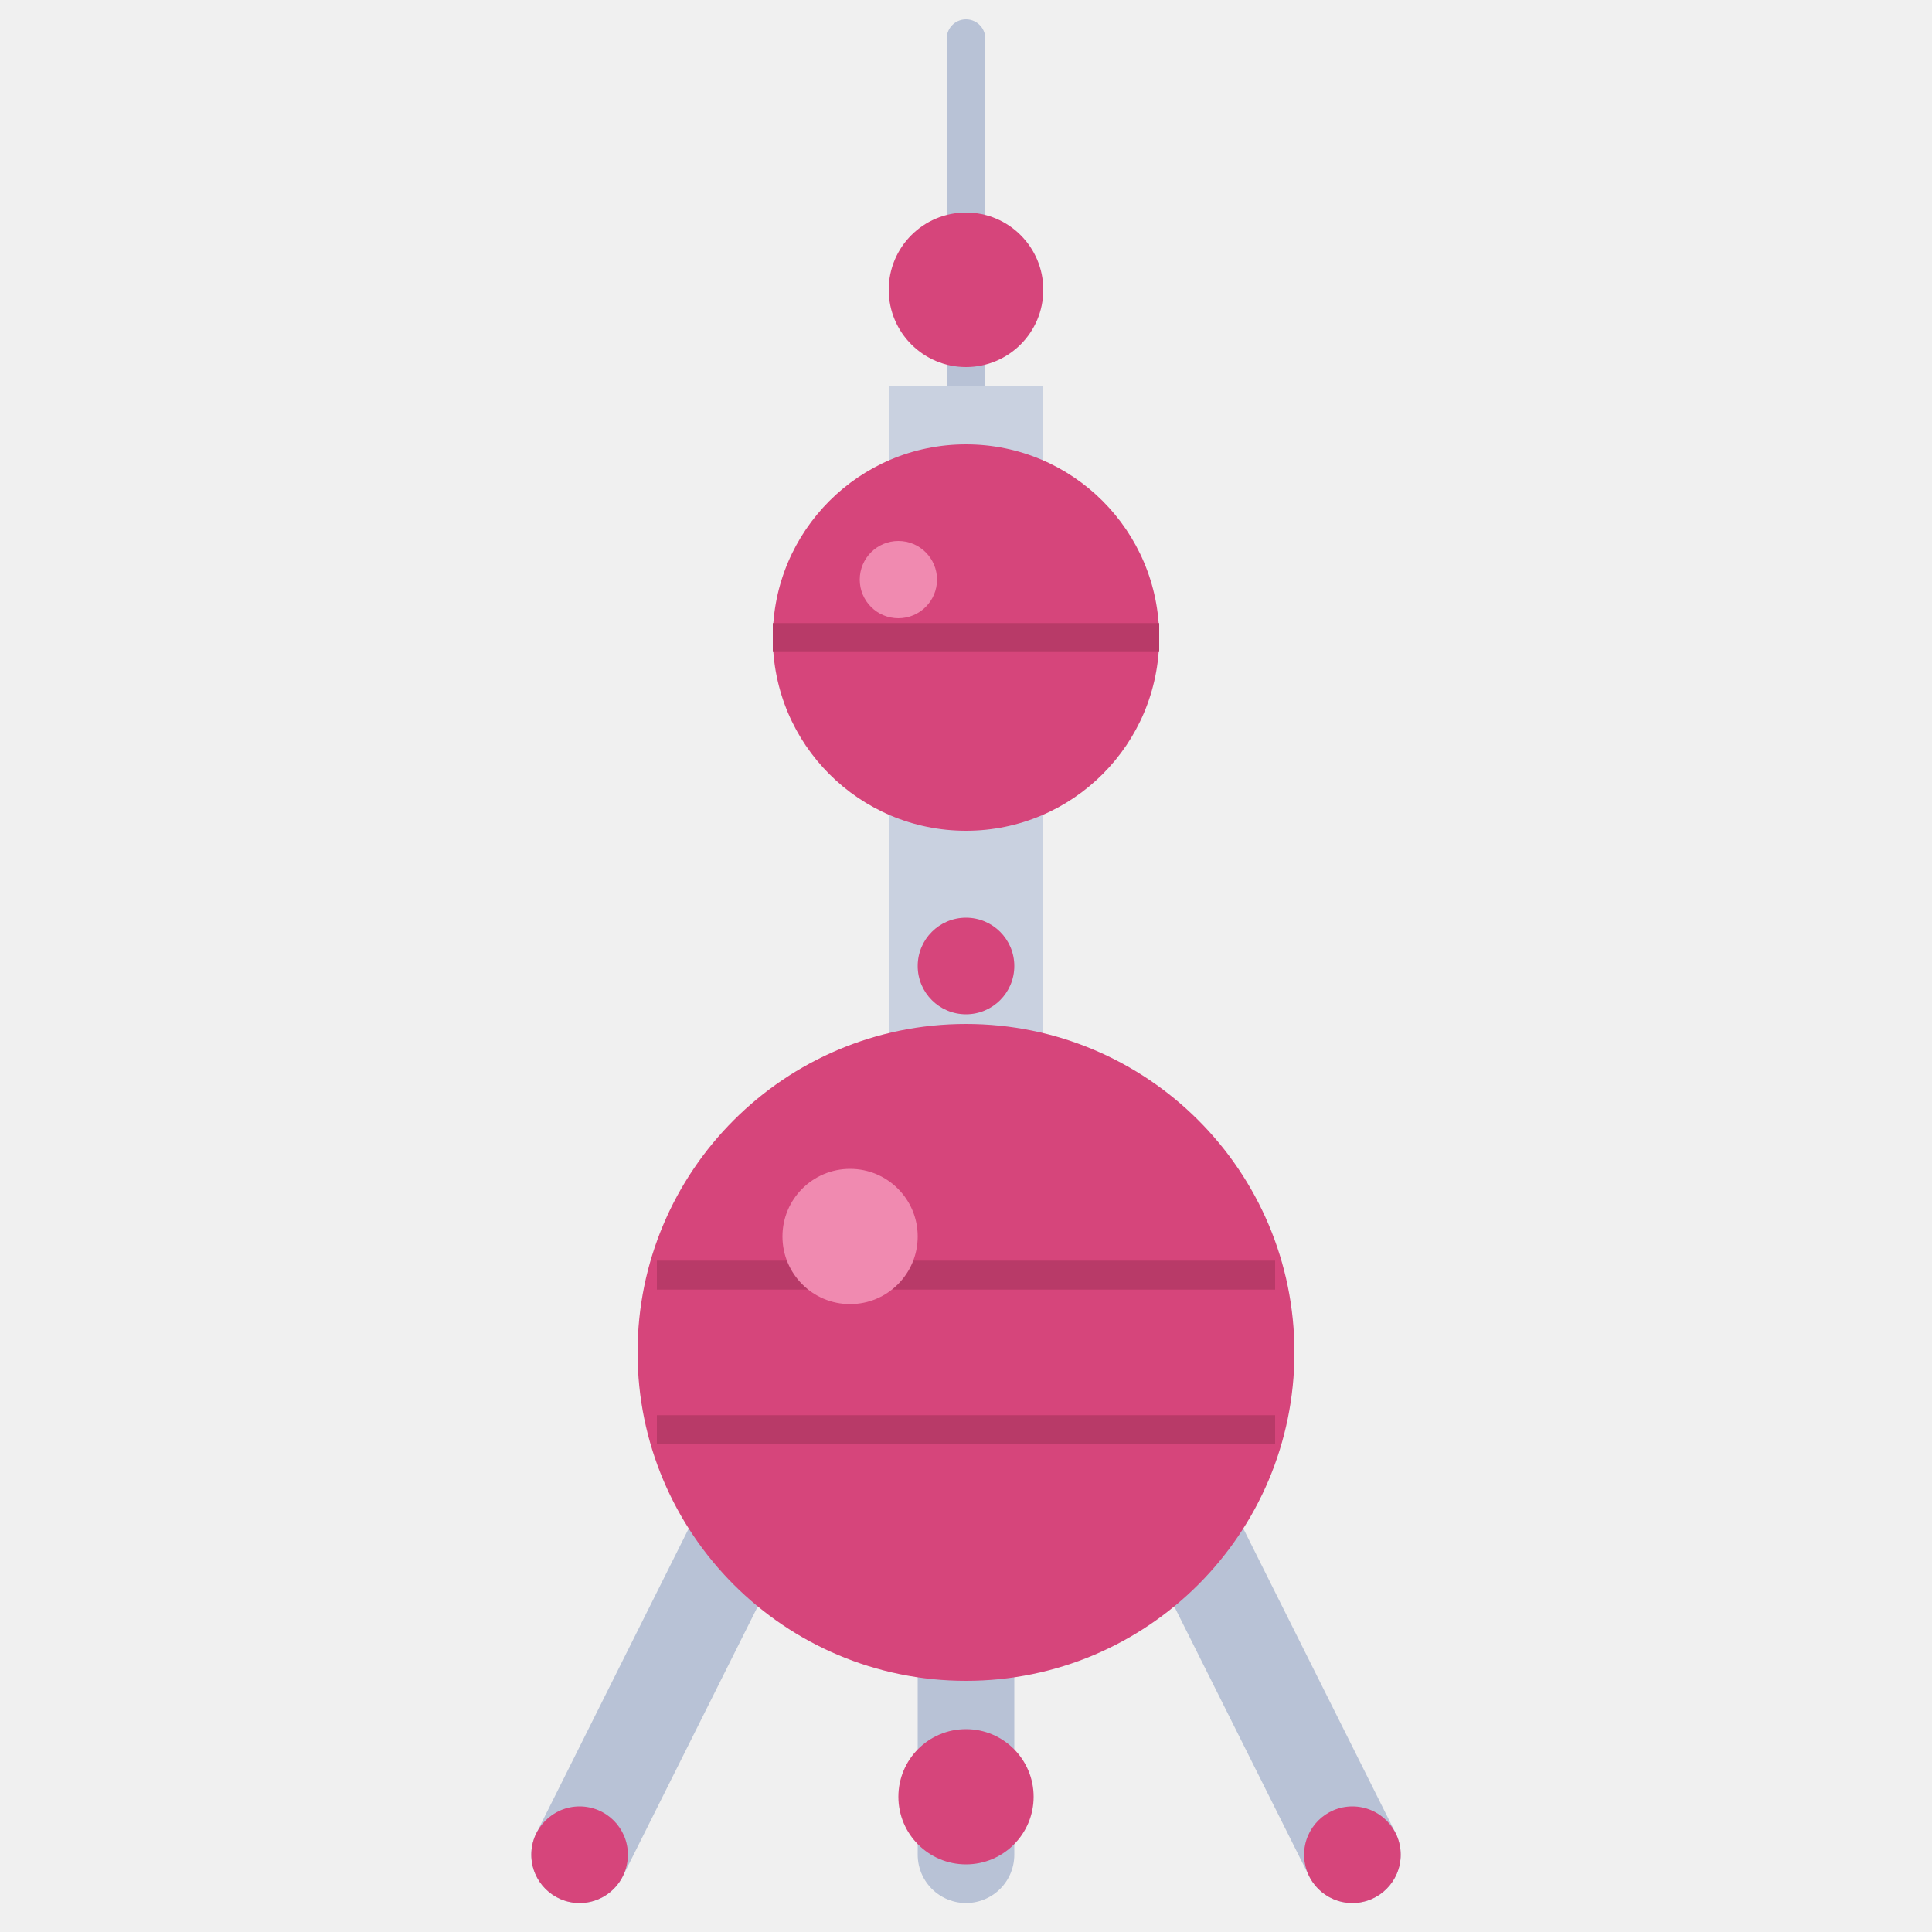
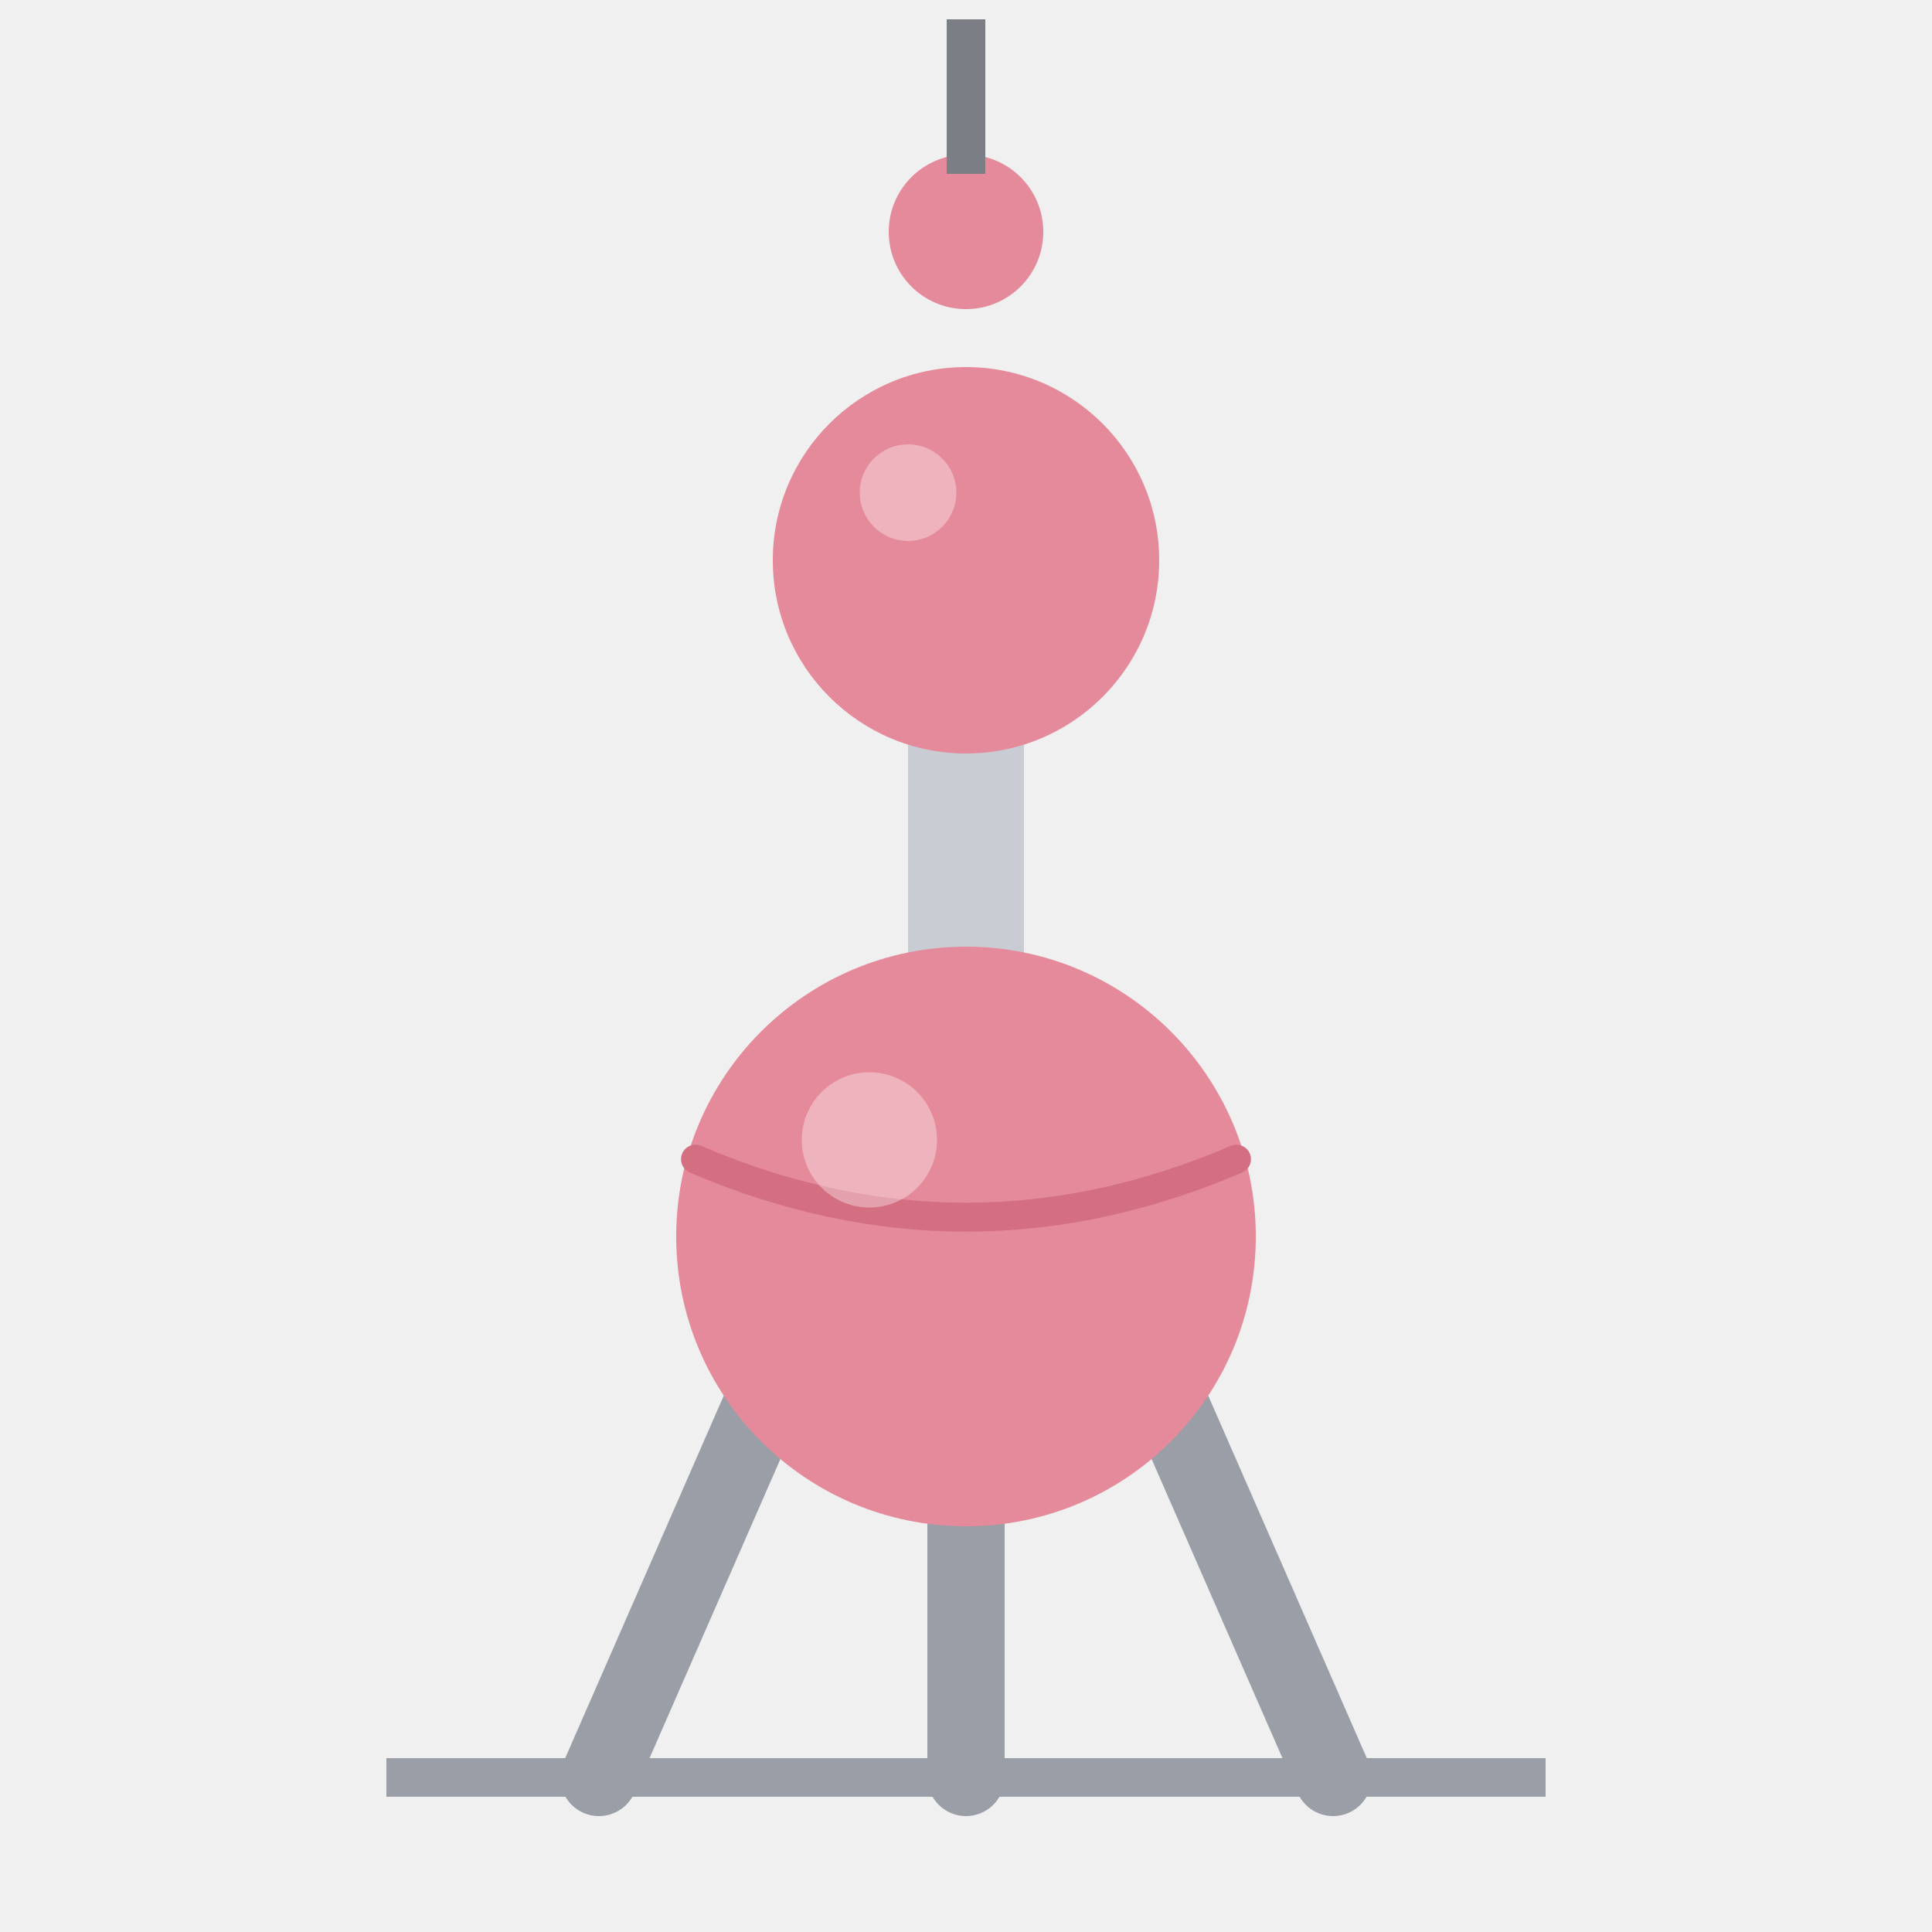
- <svg xmlns="http://www.w3.org/2000/svg" viewBox="0 0 200 200">
-   <path d="M100 4v40" stroke="#B8C2D6" stroke-width="4" stroke-linecap="round" />
-   <rect x="92" y="40" width="16" height="132" fill="#C9D1E0" />
-   <path d="M60 192l30-60M140 192l-30-60M100 192v-30" stroke="#B8C2D6" stroke-width="10" stroke-linecap="round" />
-   <circle cx="100" cy="140" r="34" fill="#D6457B" />
-   <path d="M68 132h64M68 148h64" stroke="#B83A68" stroke-width="3" />
-   <circle cx="88" cy="128" r="7" fill="#F08AB0" />
-   <circle cx="100" cy="66" r="20" fill="#D6457B" />
-   <path d="M80 66h40" stroke="#B83A68" stroke-width="3" />
-   <circle cx="93" cy="60" r="4" fill="#F08AB0" />
-   <circle cx="100" cy="30" r="8" fill="#D6457B" />
-   <circle cx="100" cy="100" r="5" fill="#D6457B" />
-   <circle cx="100" cy="186" r="7" fill="#D6457B" />
-   <circle cx="60" cy="192" r="5" fill="#D6457B" />
-   <circle cx="140" cy="192" r="5" fill="#D6457B" />
+ <svg xmlns="http://www.w3.org/2000/svg" viewBox="0 0 200 200" width="200" height="200">
+   <path d="M62 184 L90 120 M138 184 L110 120 M100 184 V120" fill="none" stroke="#9A9EA6" stroke-width="8" stroke-linecap="round" stroke-linejoin="round" />
+   <rect x="94" y="50" width="12" height="80" fill="#C9CDD3" />
+   <circle cx="100" cy="128" r="30" fill="#E58A9A" />
+   <path d="M72 120 Q100 132 128 120" fill="none" stroke="#D46F82" stroke-width="3" stroke-linecap="round" stroke-linejoin="round" />
+   <circle cx="100" cy="58" r="20" fill="#E58A9A" />
+   <circle cx="100" cy="24" r="8" fill="#E58A9A" />
+   <rect x="98" y="2" width="4" height="16" fill="#7B7F85" />
+   <circle cx="90" cy="118" r="7" fill="#FFFFFF" opacity="0.35" />
+   <circle cx="94" cy="51" r="5" fill="#FFFFFF" opacity="0.35" />
+   <rect x="40" y="182" width="120" height="4" fill="#9A9EA6" />
</svg>
